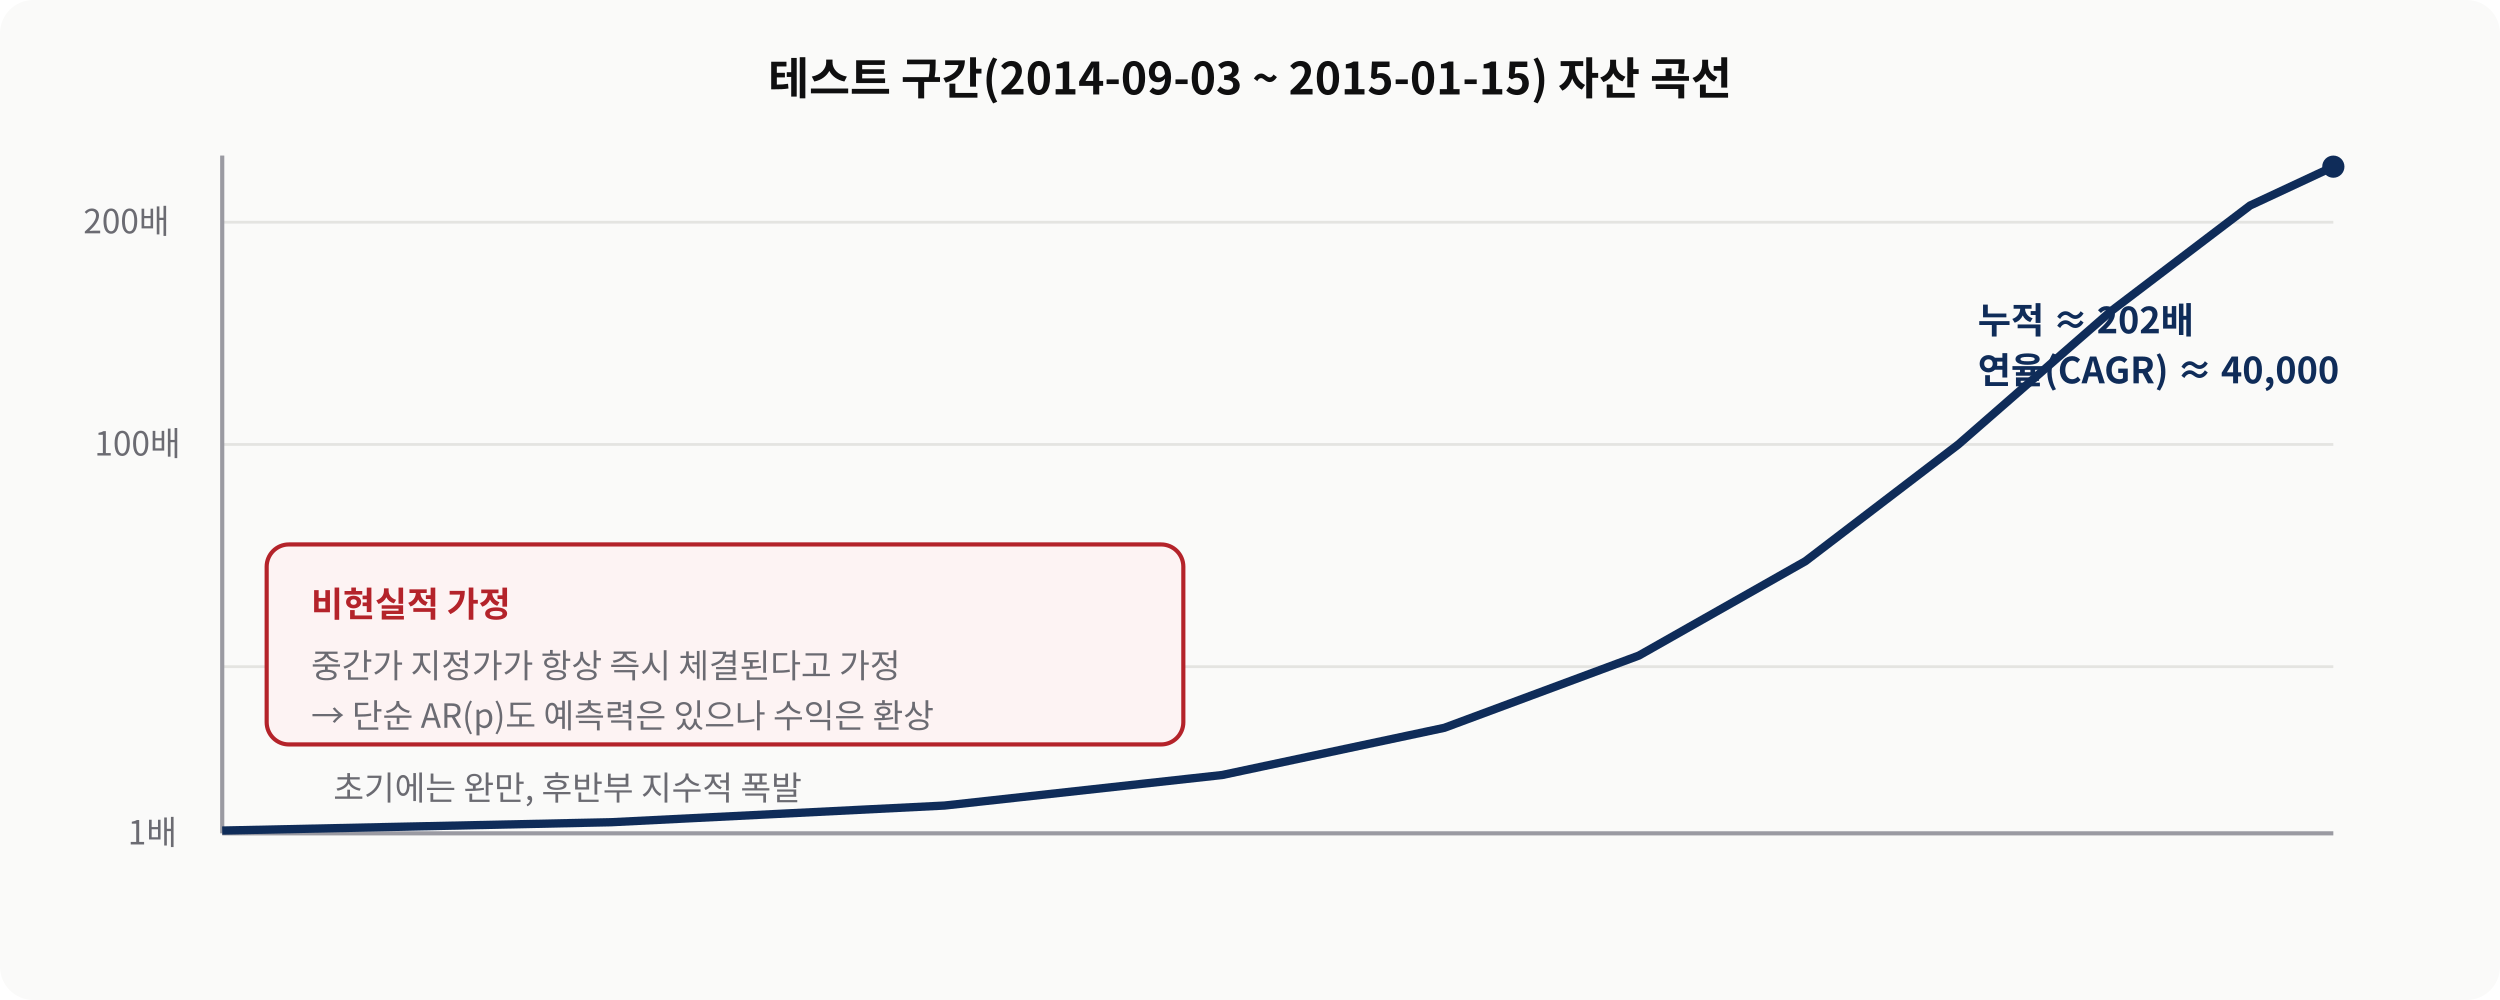
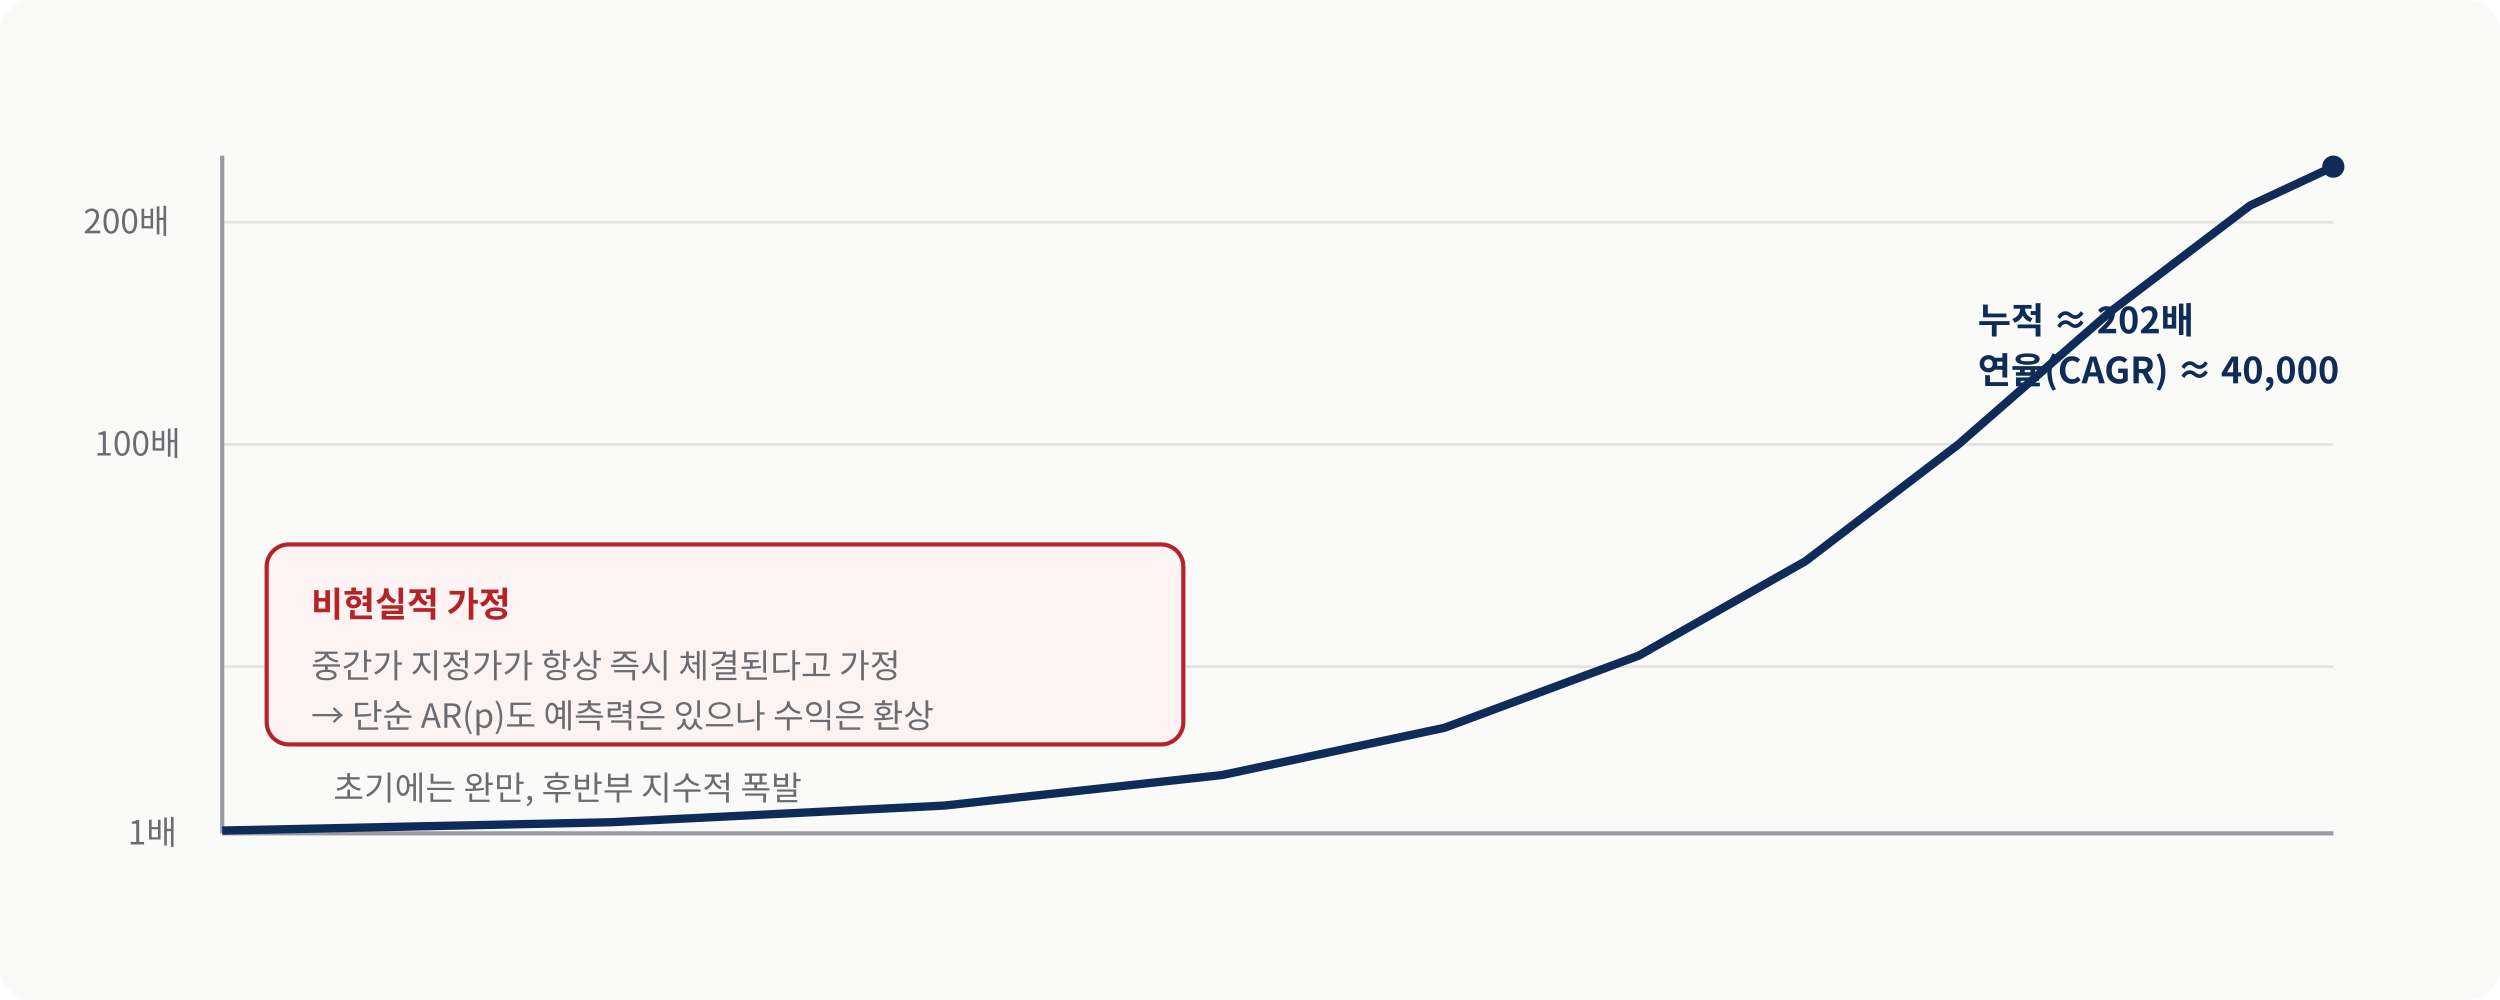
<svg xmlns="http://www.w3.org/2000/svg" viewBox="0 0 900 360" role="img" aria-labelledby="title desc">
  <defs>
    <style>
      .text{font-family:'Noto Sans CJK KR','Apple SD Gothic Neo','Malgun Gothic','Noto Sans KR',NanumGothic,Inter,system-ui,sans-serif}
      .axis{fill:none;stroke:#9A9AA2;stroke-width:1.5}
      .grid{fill:none;stroke:#E4E4E1;stroke-width:1}
      .curve{fill:none;stroke:#0F2C59;stroke-width:3}
      .head{font-size:16px;font-weight:800;text-anchor:middle;fill:#0F0F10}
      .lab{font-size:13px;font-weight:700;fill:#0F2C59}
      .meta{font-size:12px;fill:#6B6B72}
      .caveat{fill:#FDF3F3;stroke:#B4232A;stroke-width:1.5}
      .cavtext{font-size:12.5px;fill:#B4232A;font-weight:700}
    </style>
  </defs>
  <rect width="900" height="360" rx="12" fill="#FAFAF9" />
  <g class="text">
-     <text class="head" x="450" y="34">테스트 구간(2014-09-03 ~ 2015-01-15) 자산 곡선</text>
    <line class="grid" x1="80" y1="80" x2="840" y2="80" />
    <line class="grid" x1="80" y1="160" x2="840" y2="160" />
    <line class="grid" x1="80" y1="240" x2="840" y2="240" />
    <line class="axis" x1="80" y1="300" x2="840" y2="300" />
    <line class="axis" x1="80" y1="56" x2="80" y2="300" />
    <text class="meta" x="46" y="304">1배</text>
    <text class="meta" x="34" y="164">100배</text>
    <text class="meta" x="30" y="84">200배</text>
    <path class="curve" d="M80 299 L220 296 L340 290 L440 279 L520 262 L590 236 L650 202 L705 160 L760 112 L810 74 L840 60" />
    <circle cx="840" cy="60" r="4" fill="#0F2C59" />
    <text class="lab" x="712" y="120">누적 ≈ 202배</text>
    <text class="lab" x="712" y="138">연율(CAGR) ≈ 40,000</text>
    <text class="meta" x="120" y="288">초기에는 완만, 후반부 지수적 폭발</text>
    <rect class="caveat" x="96" y="196" width="330" height="72" rx="8" />
    <text class="cavtext" x="112" y="222">비현실적 가정</text>
    <text class="meta" x="112" y="244">중간가 지정가가 항상 즉시 체결된다고 가정</text>
    <text class="meta" x="112" y="262">→ 단순 AR(p)도 예측력은 있으나 수익은 환상</text>
  </g>
</svg>
